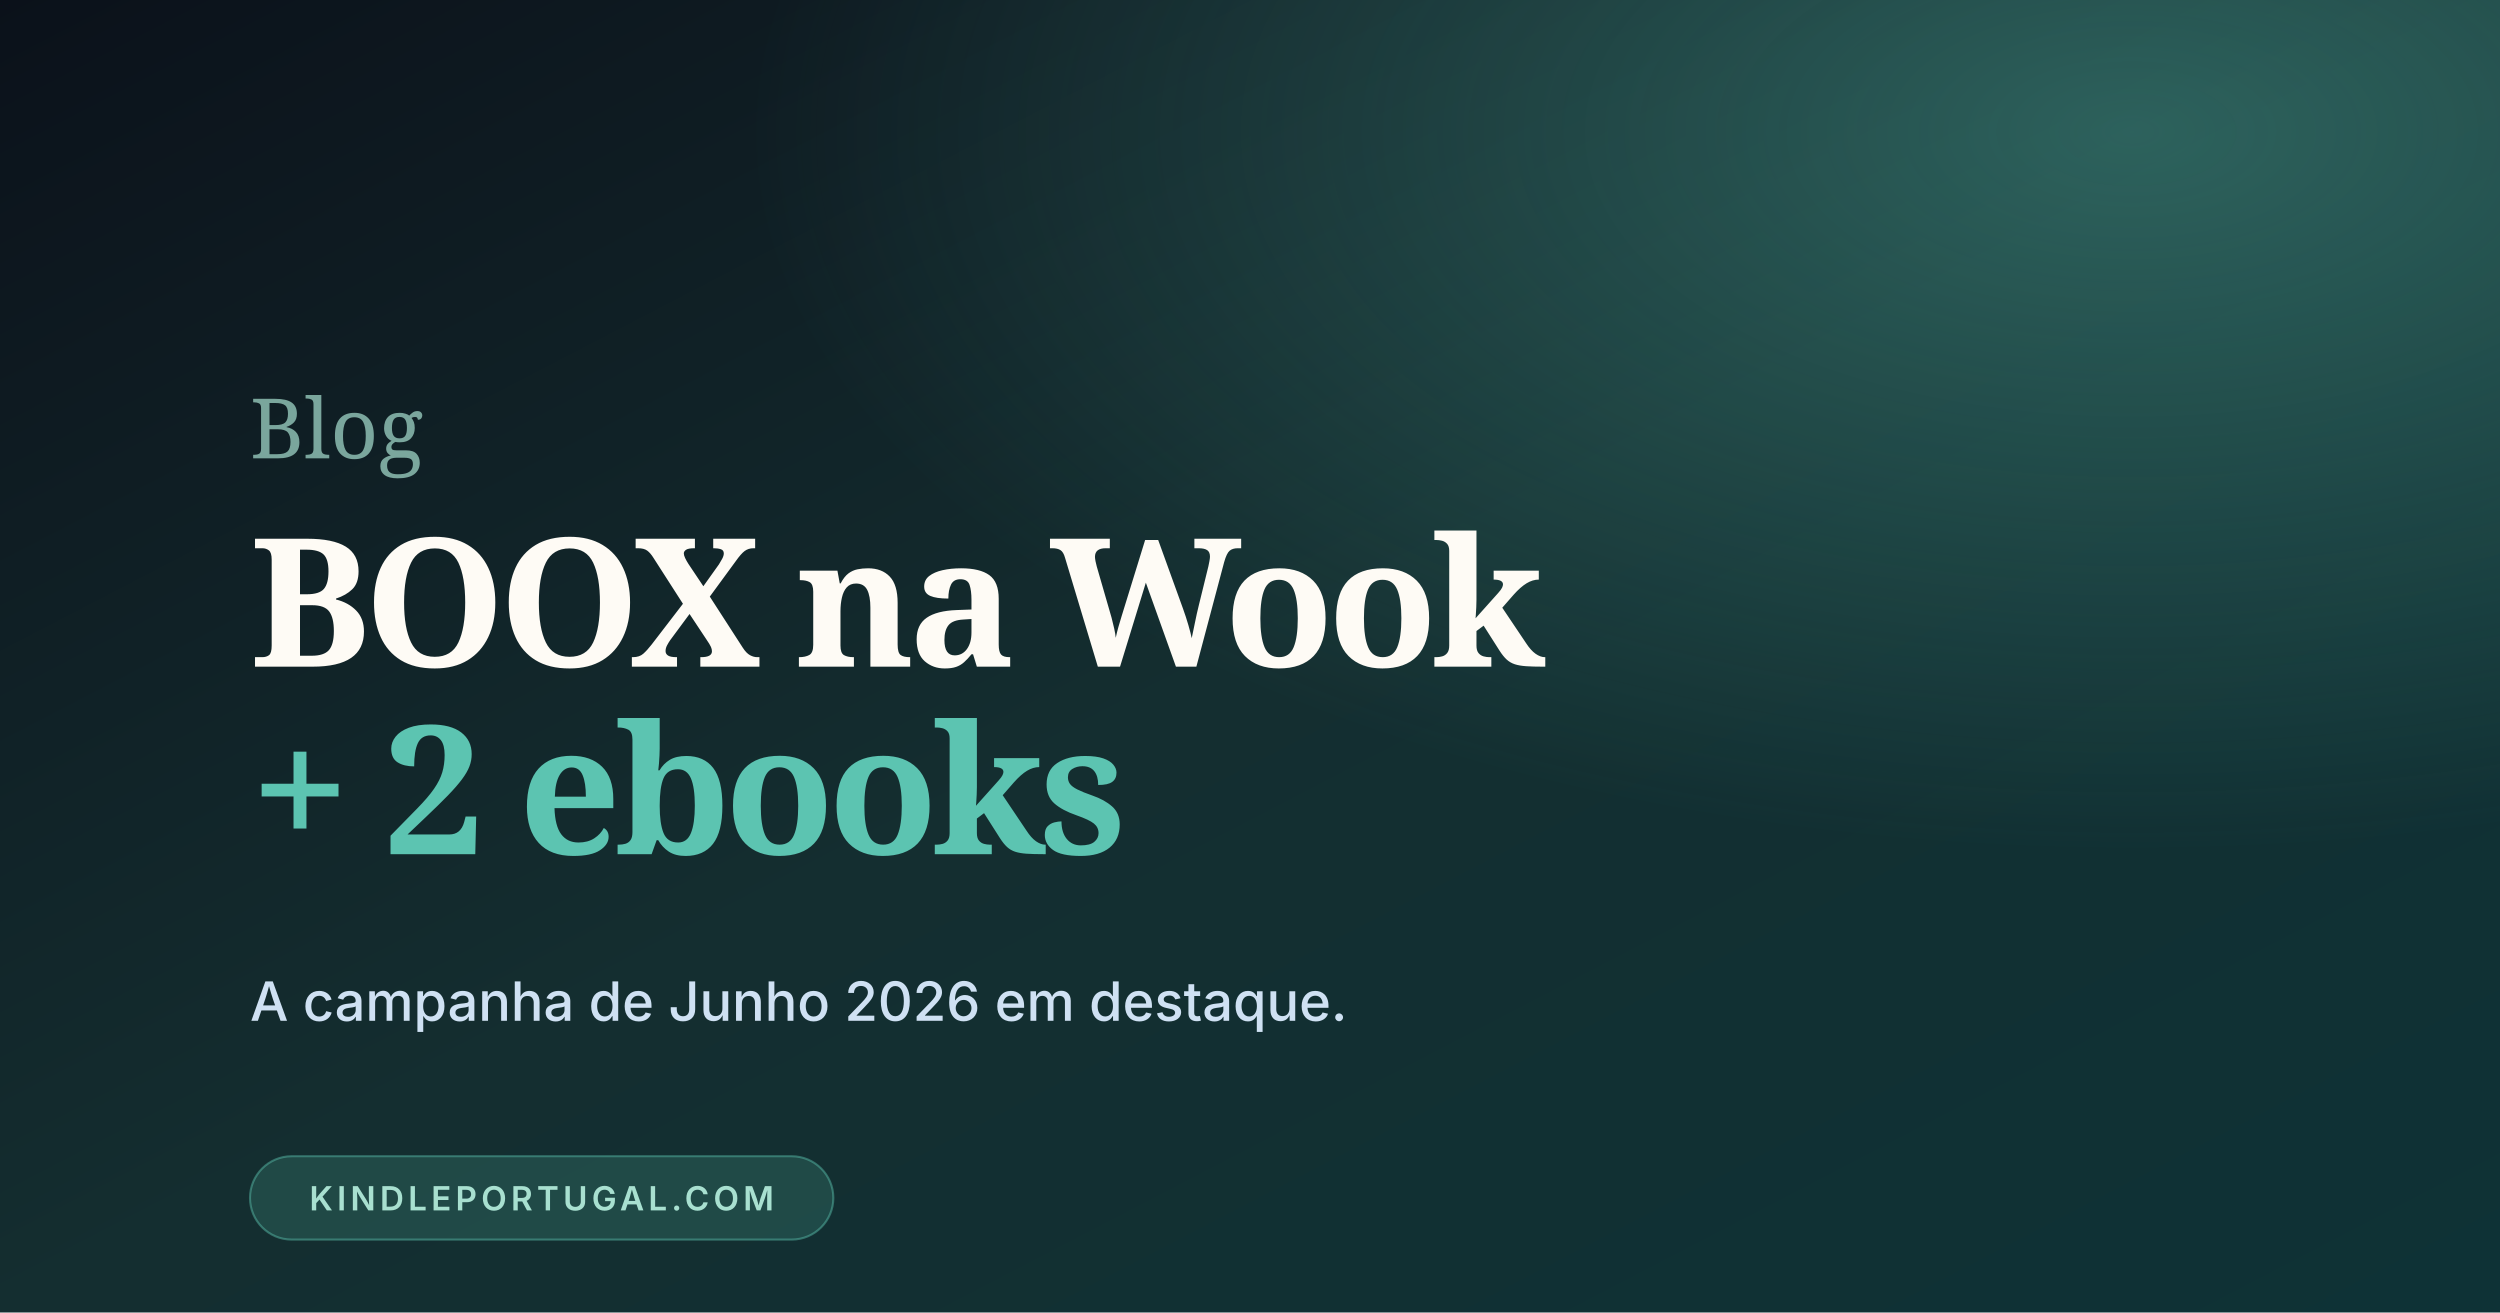
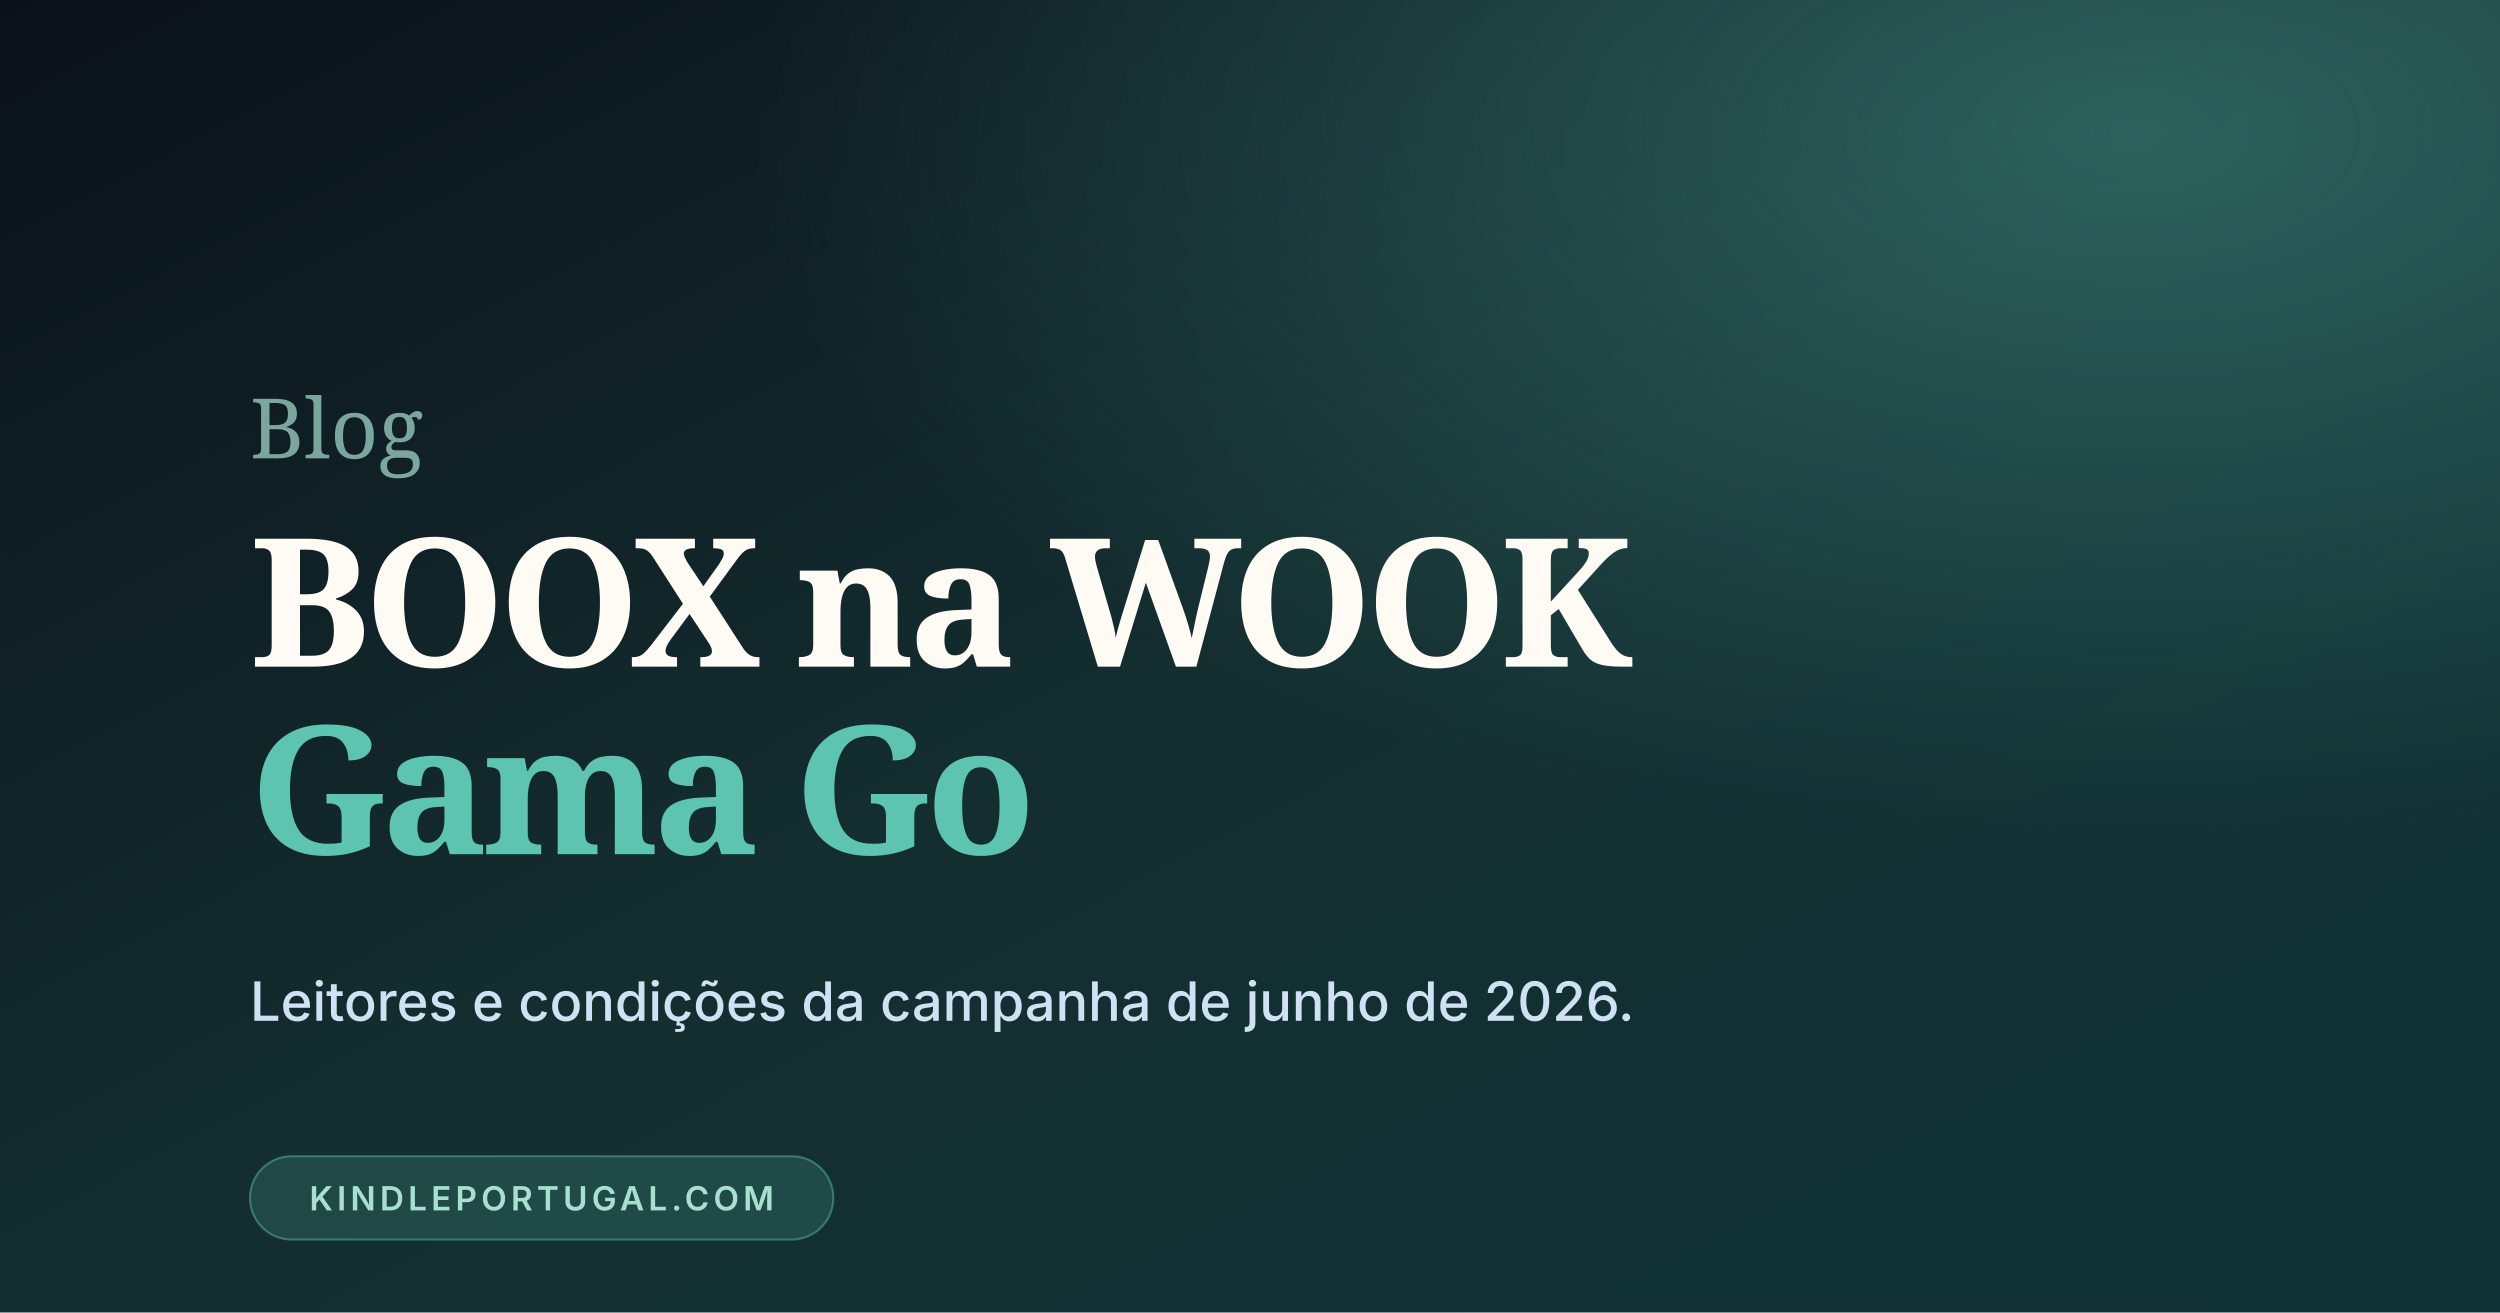
<svg xmlns="http://www.w3.org/2000/svg" width="1200" height="630" viewBox="0 0 1200 630">
  <defs>
    <linearGradient id="bg" x1="0" y1="0" x2="1" y2="1">
      <stop offset="0" stop-color="#0b111a" />
      <stop offset="0.5" stop-color="#142e30" />
      <stop offset="1" stop-color="#0e3236" />
    </linearGradient>
    <radialGradient id="glow" cx="0.85" cy="0.1" r="0.55">
      <stop offset="0" stop-color="#5cc4b1" stop-opacity="0.35" />
      <stop offset="1" stop-color="#5cc4b1" stop-opacity="0" />
    </radialGradient>
  </defs>
  <rect width="1200" height="630" fill="url(#bg)" />
  <rect width="1200" height="630" fill="url(#glow)" />
  <text x="120" y="220" font-family="Fraunces,Georgia,serif" font-size="40" font-weight="500" fill="#a8e0d0" opacity="0.7">Blog</text>
-   <text x="120" y="320" font-family="Fraunces,Georgia,serif" font-size="86" font-weight="700" fill="#fefbf5" letter-spacing="-3">BOOX na Wook</text>
-   <text x="120" y="410" font-family="Fraunces,Georgia,serif" font-size="86" font-weight="700" fill="#5cc4b1" letter-spacing="-3">+ 2 ebooks</text>
-   <text x="120" y="490" font-family="Inter,Arial,sans-serif" font-size="26" font-weight="500" fill="#cfe1f3">A campanha de Junho 2026 em destaque.</text>
+   <text x="120" y="320" font-family="Fraunces,Georgia,serif" font-size="86" font-weight="700" fill="#fefbf5" letter-spacing="-3">BOOX na WOOK</text>
+   <text x="120" y="410" font-family="Fraunces,Georgia,serif" font-size="86" font-weight="700" fill="#5cc4b1" letter-spacing="-3">Gama Go</text>
+   <text x="120" y="490" font-family="Inter,Arial,sans-serif" font-size="26" font-weight="500" fill="#cfe1f3">Leitores e condições da campanha de junho de 2026.</text>
  <g transform="translate(120, 555)">
    <rect width="280" height="40" rx="20" fill="rgba(92,196,177,0.18)" stroke="rgba(92,196,177,0.45)" stroke-width="1" />
    <text x="140" y="26" text-anchor="middle" font-family="Inter,Arial,sans-serif" font-size="16" font-weight="600" fill="#a8e0d0" letter-spacing="2">KINDLEPORTUGAL.COM</text>
  </g>
</svg>
